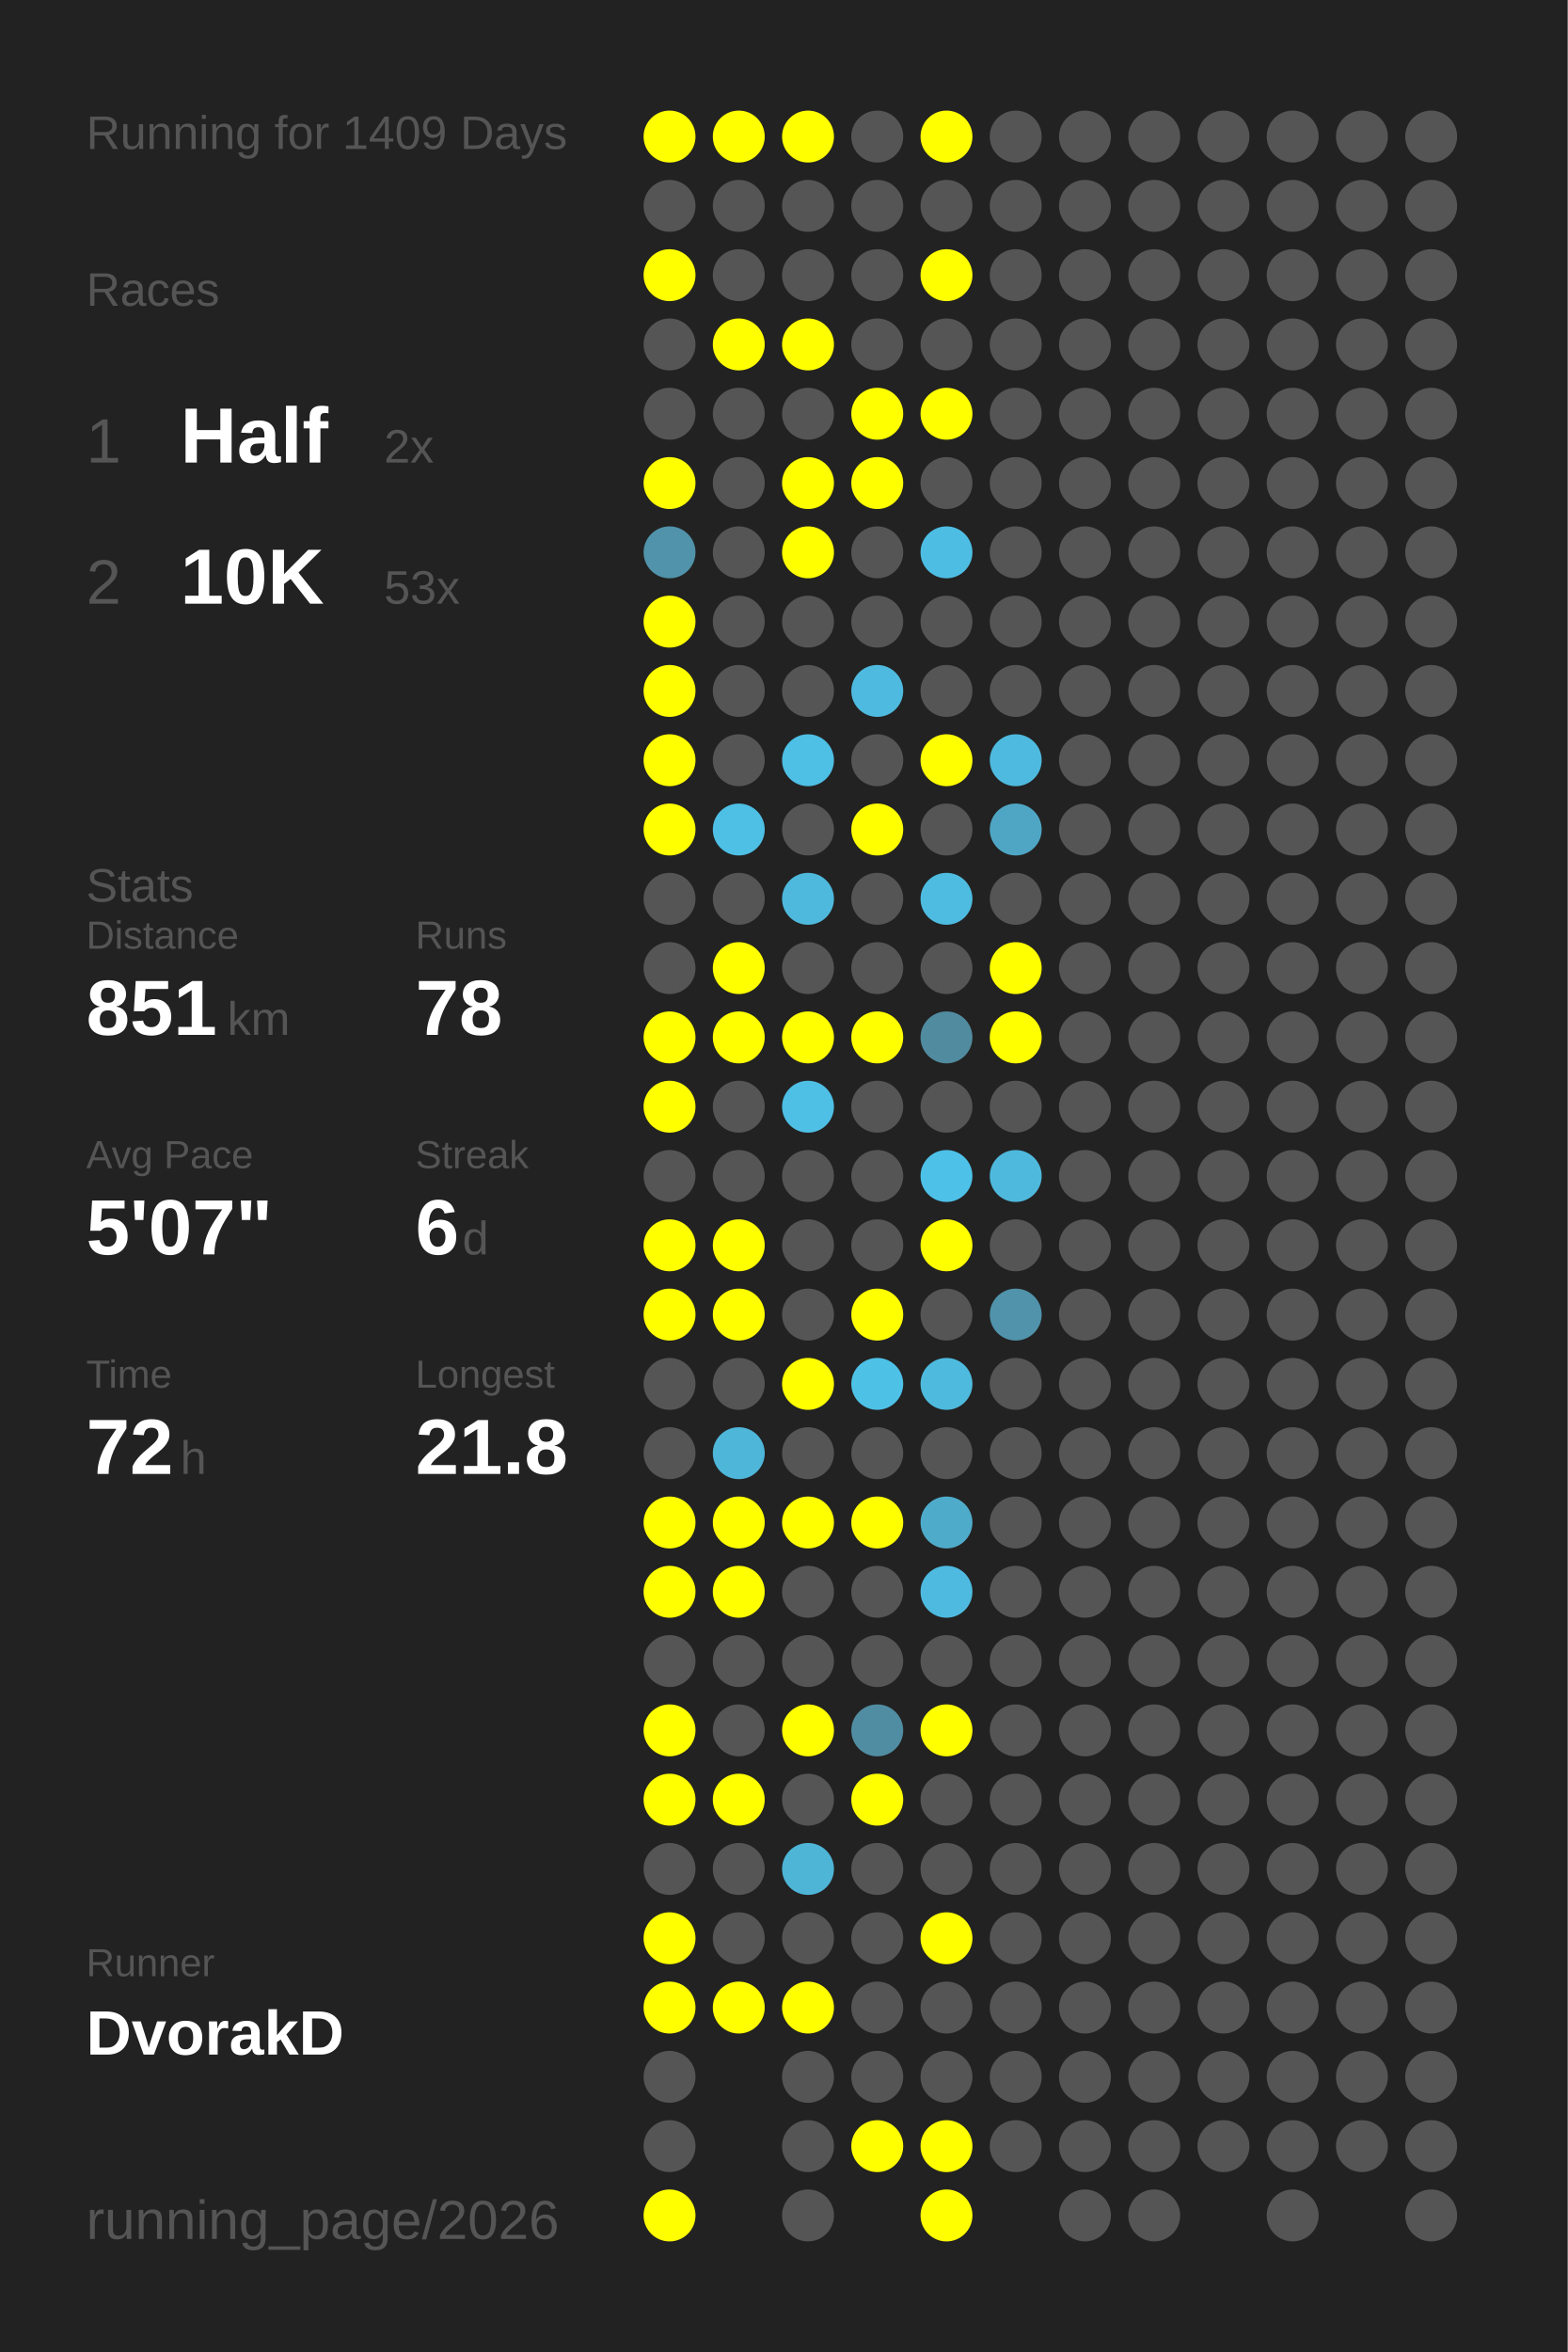
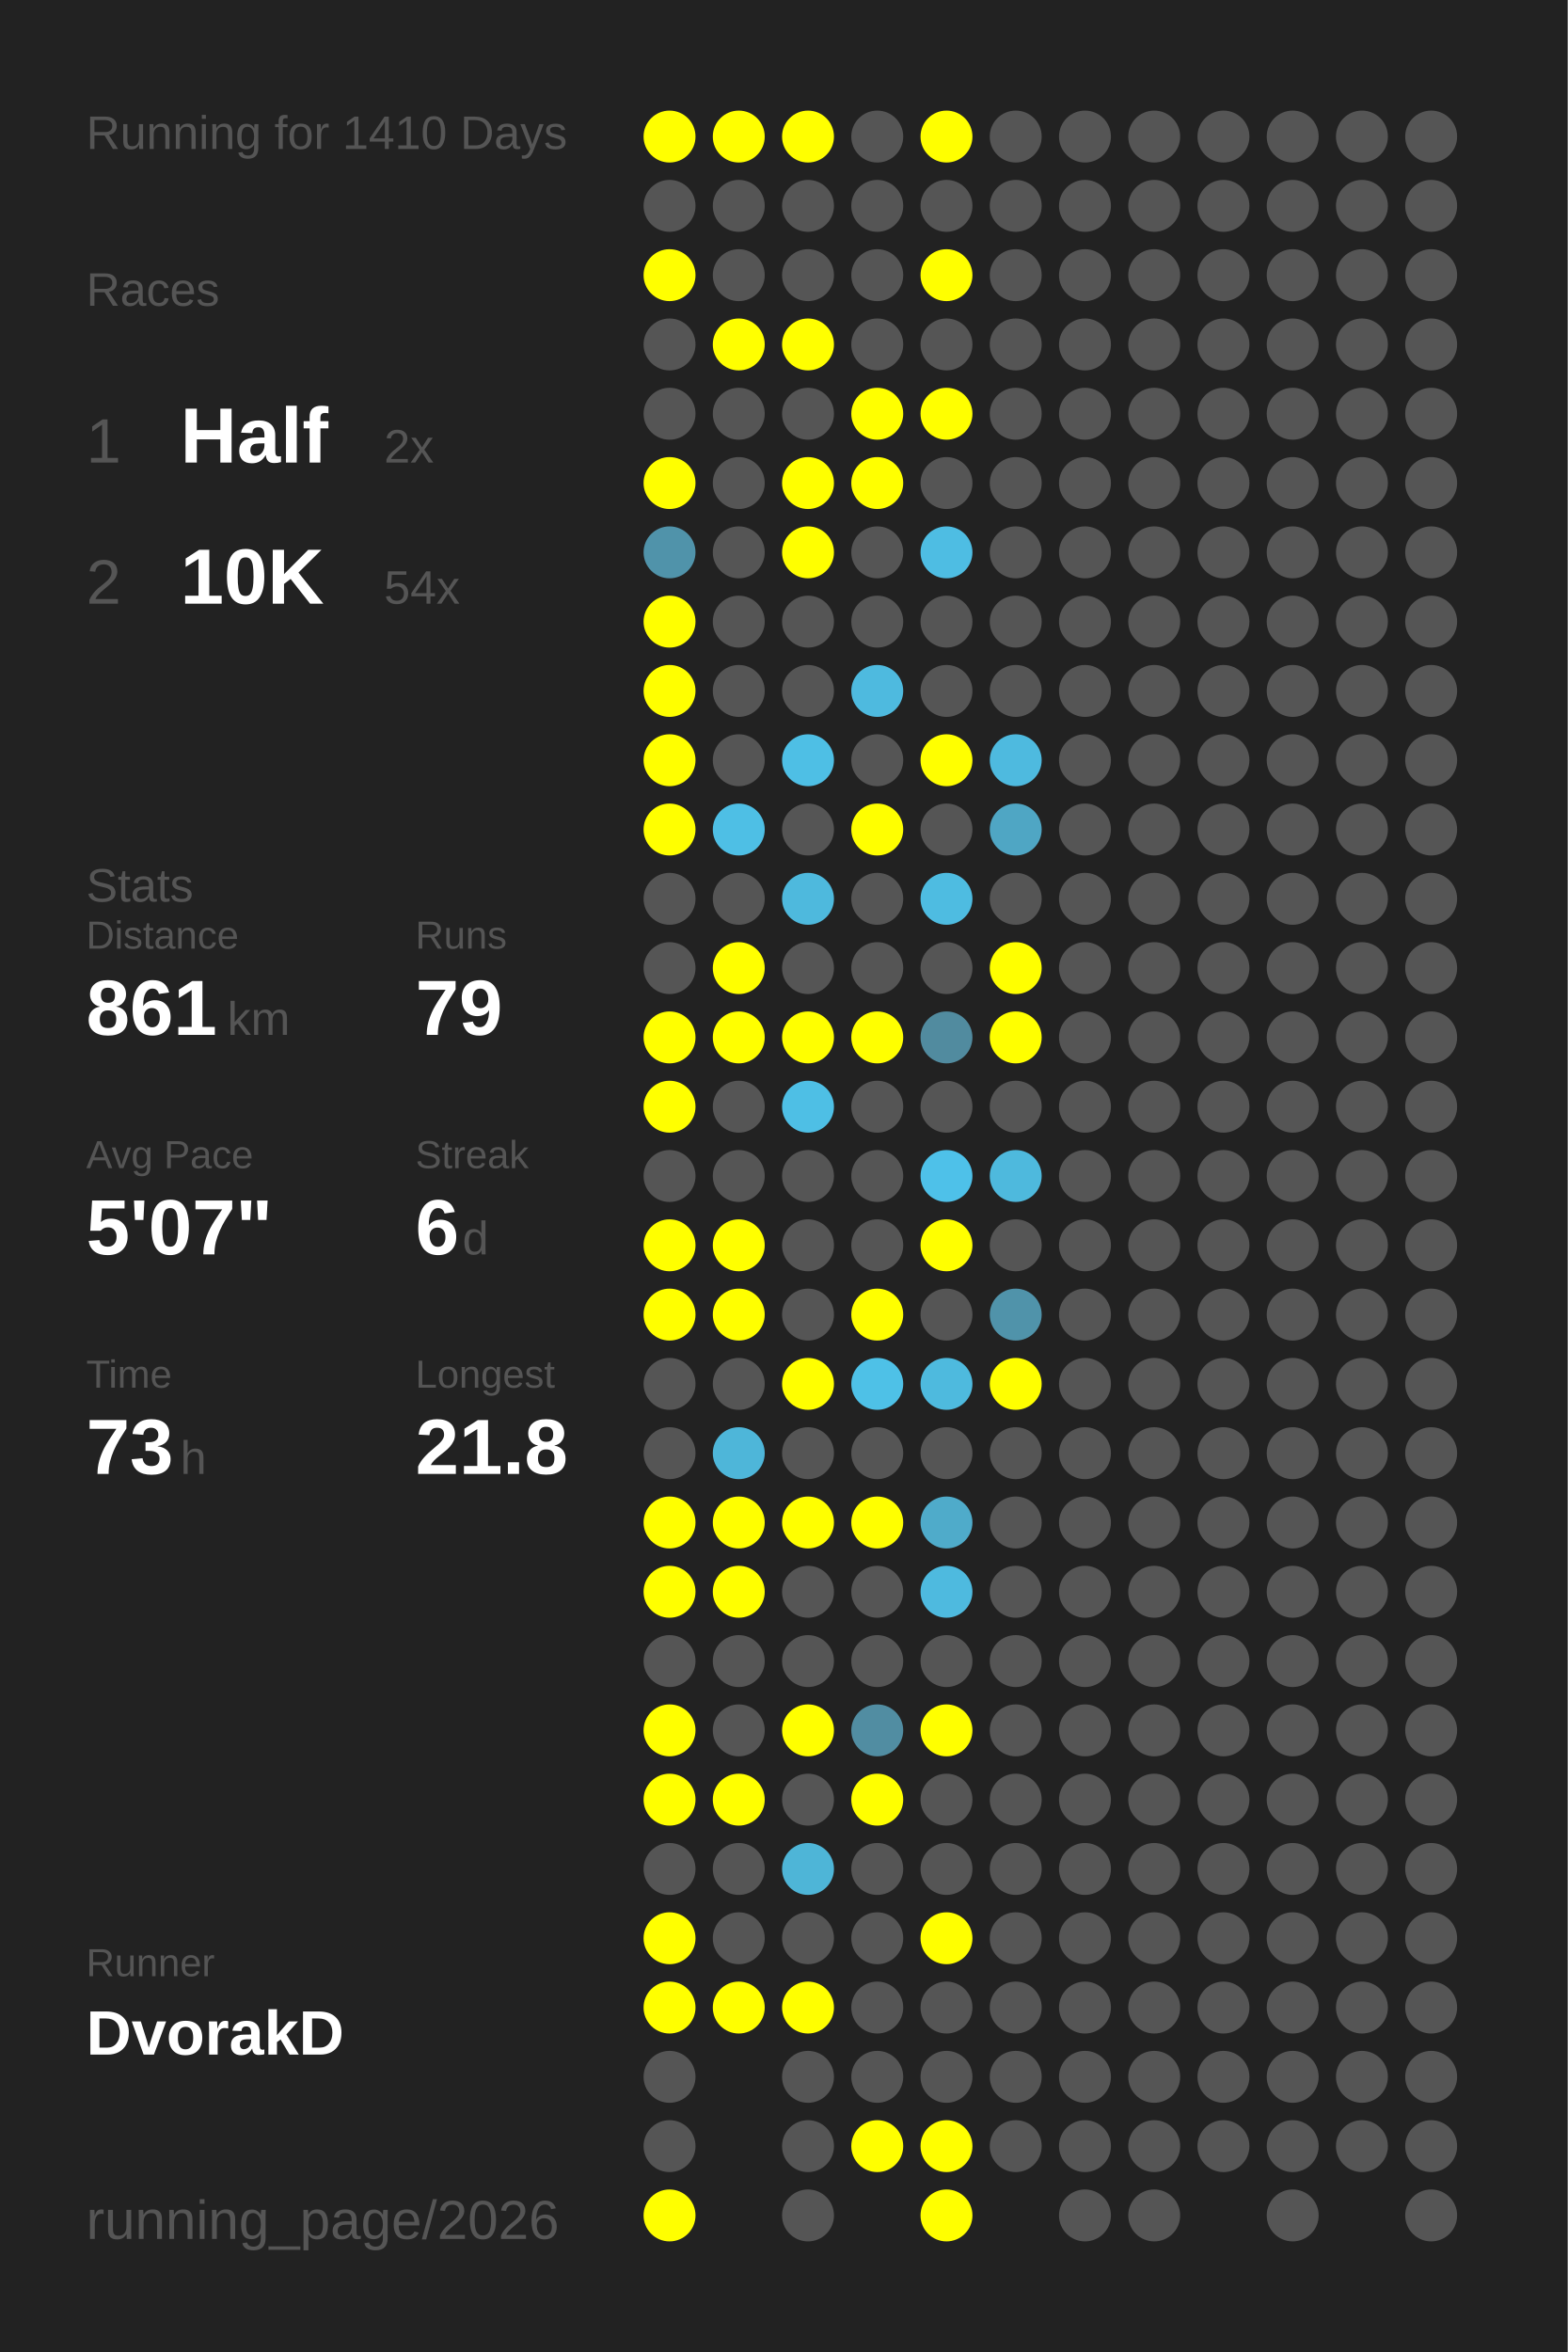
<svg xmlns="http://www.w3.org/2000/svg" baseProfile="full" height="300mm" version="1.1" viewBox="0,0,200,300" width="200mm">
  <defs />
  <rect fill="#222222" height="300" width="200" x="0" y="0" />
-   <text fill="#555555" style="font-size:6px; font-family:Arial;" x="11" y="19">Running for 1409 Days</text>
+   <text fill="#555555" style="font-size:6px; font-family:Arial;" x="11" y="19">Running for 1410 Days</text>
  <text fill="#555555" style="font-size:6px; font-family:Arial;" x="11" y="39">Races</text>
  <text fill="#555555" style="font-size:8px; font-family:Arial;" x="11" y="59">1</text>
  <text fill="#FFFFFF" style="font-size:10px; font-family:Arial; font-weight:bold;" x="23" y="59">Half</text>
  <text fill="#555555" style="font-size:6px; font-family:Arial;" x="49" y="59">2x</text>
  <text fill="#555555" style="font-size:8px; font-family:Arial;" x="11" y="77">2</text>
  <text fill="#FFFFFF" style="font-size:10px; font-family:Arial; font-weight:bold;" x="23" y="77">10K</text>
-   <text fill="#555555" style="font-size:6px; font-family:Arial;" x="49" y="77">53x</text>
+   <text fill="#555555" style="font-size:6px; font-family:Arial;" x="49" y="77">54x</text>
  <text fill="#555555" style="font-size:6px; font-family:Arial;" x="11" y="115">Stats</text>
  <text fill="#555555" style="font-size:5px; font-family:Arial;" x="11" y="121">Distance</text>
-   <text fill="#FFFFFF" style="font-size:10px; font-family:Arial; font-weight:bold;" x="11" y="132">851</text>
+   <text fill="#FFFFFF" style="font-size:10px; font-family:Arial; font-weight:bold;" x="11" y="132">861</text>
  <text fill="#555555" style="font-size:6px; font-family:Arial;" x="29" y="132">km</text>
  <text fill="#555555" style="font-size:5px; font-family:Arial;" x="53" y="121">Runs</text>
-   <text fill="#FFFFFF" style="font-size:10px; font-family:Arial; font-weight:bold;" x="53" y="132">78</text>
+   <text fill="#FFFFFF" style="font-size:10px; font-family:Arial; font-weight:bold;" x="53" y="132">79</text>
  <text fill="#555555" style="font-size:5px; font-family:Arial;" x="11" y="149">Avg Pace</text>
  <text fill="#FFFFFF" style="font-size:10px; font-family:Arial; font-weight:bold;" x="11" y="160">5'07"</text>
  <text fill="#555555" style="font-size:5px; font-family:Arial;" x="53" y="149">Streak</text>
  <text fill="#FFFFFF" style="font-size:10px; font-family:Arial; font-weight:bold;" x="53" y="160">6</text>
  <text fill="#555555" style="font-size:6px; font-family:Arial;" x="59" y="160">d</text>
  <text fill="#555555" style="font-size:5px; font-family:Arial;" x="11" y="177">Time</text>
-   <text fill="#FFFFFF" style="font-size:10px; font-family:Arial; font-weight:bold;" x="11" y="188">72</text>
+   <text fill="#FFFFFF" style="font-size:10px; font-family:Arial; font-weight:bold;" x="11" y="188">73</text>
  <text fill="#555555" style="font-size:6px; font-family:Arial;" x="23" y="188">h</text>
  <text fill="#555555" style="font-size:5px; font-family:Arial;" x="53" y="177">Longest</text>
  <text fill="#FFFFFF" style="font-size:10px; font-family:Arial; font-weight:bold;" x="53" y="188">21.8</text>
  <text fill="#555555" style="font-size:5px; font-family:Arial;" x="11" y="252.065">Runner</text>
  <text fill="#FFFFFF" style="font-size:8px; font-family:Arial; font-weight:bold;" x="11" y="262.065">DvorakD</text>
  <text fill="#555555" style="font-size:7px; font-family:Arial;" x="11" y="285.581">running_page/2026</text>
  <circle cx="85.417" cy="17.419" fill="#FFFF00" r="3.312" />
  <circle cx="85.417" cy="26.258" fill="#555555" r="3.312" />
  <circle cx="85.417" cy="35.097" fill="#FFFF00" r="3.312" />
  <circle cx="85.417" cy="43.935" fill="#555555" r="3.312" />
  <circle cx="85.417" cy="52.774" fill="#555555" r="3.312" />
  <circle cx="85.417" cy="61.613" fill="#FFFF00" r="3.312" />
  <circle cx="85.417" cy="70.452" fill="#5093aa" r="3.312" />
  <circle cx="85.417" cy="79.29" fill="#FFFF00" r="3.312" />
  <circle cx="85.417" cy="88.129" fill="#FFFF00" r="3.312" />
  <circle cx="85.417" cy="96.968" fill="#FFFF00" r="3.312" />
  <circle cx="85.417" cy="105.806" fill="#FFFF00" r="3.312" />
  <circle cx="85.417" cy="114.645" fill="#555555" r="3.312" />
  <circle cx="85.417" cy="123.484" fill="#555555" r="3.312" />
  <circle cx="85.417" cy="132.323" fill="#FFFF00" r="3.312" />
  <circle cx="85.417" cy="141.161" fill="#FFFF00" r="3.312" />
  <circle cx="85.417" cy="150" fill="#555555" r="3.312" />
  <circle cx="85.417" cy="158.839" fill="#FFFF00" r="3.312" />
  <circle cx="85.417" cy="167.677" fill="#FFFF00" r="3.312" />
  <circle cx="85.417" cy="176.516" fill="#555555" r="3.312" />
  <circle cx="85.417" cy="185.355" fill="#555555" r="3.312" />
  <circle cx="85.417" cy="194.194" fill="#FFFF00" r="3.312" />
  <circle cx="85.417" cy="203.032" fill="#FFFF00" r="3.312" />
  <circle cx="85.417" cy="211.871" fill="#555555" r="3.312" />
  <circle cx="85.417" cy="220.71" fill="#FFFF00" r="3.312" />
  <circle cx="85.417" cy="229.548" fill="#FFFF00" r="3.312" />
  <circle cx="85.417" cy="238.387" fill="#555555" r="3.312" />
  <circle cx="85.417" cy="247.226" fill="#FFFF00" r="3.312" />
  <circle cx="85.417" cy="256.065" fill="#FFFF00" r="3.312" />
  <circle cx="85.417" cy="264.903" fill="#555555" r="3.312" />
  <circle cx="85.417" cy="273.742" fill="#555555" r="3.312" />
  <circle cx="85.417" cy="282.581" fill="#FFFF00" r="3.312" />
  <circle cx="94.25" cy="17.419" fill="#FFFF00" r="3.312" />
  <circle cx="94.25" cy="26.258" fill="#555555" r="3.312" />
  <circle cx="94.25" cy="35.097" fill="#555555" r="3.312" />
  <circle cx="94.25" cy="43.935" fill="#FFFF00" r="3.312" />
  <circle cx="94.25" cy="52.774" fill="#555555" r="3.312" />
  <circle cx="94.25" cy="61.613" fill="#555555" r="3.312" />
  <circle cx="94.25" cy="70.452" fill="#555555" r="3.312" />
  <circle cx="94.25" cy="79.29" fill="#555555" r="3.312" />
  <circle cx="94.25" cy="88.129" fill="#555555" r="3.312" />
  <circle cx="94.25" cy="96.968" fill="#555555" r="3.312" />
  <circle cx="94.25" cy="105.806" fill="#4ebfe5" r="3.312" />
  <circle cx="94.25" cy="114.645" fill="#555555" r="3.312" />
  <circle cx="94.25" cy="123.484" fill="#FFFF00" r="3.312" />
  <circle cx="94.25" cy="132.323" fill="#FFFF00" r="3.312" />
  <circle cx="94.25" cy="141.161" fill="#555555" r="3.312" />
  <circle cx="94.25" cy="150" fill="#555555" r="3.312" />
  <circle cx="94.25" cy="158.839" fill="#FFFF00" r="3.312" />
  <circle cx="94.25" cy="167.677" fill="#FFFF00" r="3.312" />
  <circle cx="94.25" cy="176.516" fill="#555555" r="3.312" />
  <circle cx="94.25" cy="185.355" fill="#4eb6d9" r="3.312" />
  <circle cx="94.25" cy="194.194" fill="#FFFF00" r="3.312" />
  <circle cx="94.25" cy="203.032" fill="#FFFF00" r="3.312" />
  <circle cx="94.25" cy="211.871" fill="#555555" r="3.312" />
  <circle cx="94.25" cy="220.71" fill="#555555" r="3.312" />
  <circle cx="94.25" cy="229.548" fill="#FFFF00" r="3.312" />
  <circle cx="94.25" cy="238.387" fill="#555555" r="3.312" />
  <circle cx="94.25" cy="247.226" fill="#555555" r="3.312" />
  <circle cx="94.25" cy="256.065" fill="#FFFF00" r="3.312" />
  <circle cx="103.083" cy="17.419" fill="#FFFF00" r="3.312" />
  <circle cx="103.083" cy="26.258" fill="#555555" r="3.312" />
  <circle cx="103.083" cy="35.097" fill="#555555" r="3.312" />
  <circle cx="103.083" cy="43.935" fill="#FFFF00" r="3.312" />
  <circle cx="103.083" cy="52.774" fill="#555555" r="3.312" />
  <circle cx="103.083" cy="61.613" fill="#FFFF00" r="3.312" />
  <circle cx="103.083" cy="70.452" fill="#FFFF00" r="3.312" />
  <circle cx="103.083" cy="79.29" fill="#555555" r="3.312" />
  <circle cx="103.083" cy="88.129" fill="#555555" r="3.312" />
  <circle cx="103.083" cy="96.968" fill="#4ebfe5" r="3.312" />
  <circle cx="103.083" cy="105.806" fill="#555555" r="3.312" />
  <circle cx="103.083" cy="114.645" fill="#4eb9dd" r="3.312" />
  <circle cx="103.083" cy="123.484" fill="#555555" r="3.312" />
  <circle cx="103.083" cy="132.323" fill="#FFFF00" r="3.312" />
  <circle cx="103.083" cy="141.161" fill="#4ebfe5" r="3.312" />
  <circle cx="103.083" cy="150" fill="#555555" r="3.312" />
  <circle cx="103.083" cy="158.839" fill="#555555" r="3.312" />
  <circle cx="103.083" cy="167.677" fill="#555555" r="3.312" />
  <circle cx="103.083" cy="176.516" fill="#FFFF00" r="3.312" />
  <circle cx="103.083" cy="185.355" fill="#555555" r="3.312" />
  <circle cx="103.083" cy="194.194" fill="#FFFF00" r="3.312" />
  <circle cx="103.083" cy="203.032" fill="#555555" r="3.312" />
  <circle cx="103.083" cy="211.871" fill="#555555" r="3.312" />
  <circle cx="103.083" cy="220.71" fill="#FFFF00" r="3.312" />
  <circle cx="103.083" cy="229.548" fill="#555555" r="3.312" />
  <circle cx="103.083" cy="238.387" fill="#4eb5d7" r="3.312" />
  <circle cx="103.083" cy="247.226" fill="#555555" r="3.312" />
  <circle cx="103.083" cy="256.065" fill="#FFFF00" r="3.312" />
  <circle cx="103.083" cy="264.903" fill="#555555" r="3.312" />
  <circle cx="103.083" cy="273.742" fill="#555555" r="3.312" />
  <circle cx="103.083" cy="282.581" fill="#555555" r="3.312" />
  <circle cx="111.917" cy="17.419" fill="#555555" r="3.312" />
  <circle cx="111.917" cy="26.258" fill="#555555" r="3.312" />
  <circle cx="111.917" cy="35.097" fill="#555555" r="3.312" />
  <circle cx="111.917" cy="43.935" fill="#555555" r="3.312" />
  <circle cx="111.917" cy="52.774" fill="#FFFF00" r="3.312" />
  <circle cx="111.917" cy="61.613" fill="#FFFF00" r="3.312" />
  <circle cx="111.917" cy="70.452" fill="#555555" r="3.312" />
  <circle cx="111.917" cy="79.29" fill="#555555" r="3.312" />
  <circle cx="111.917" cy="88.129" fill="#4ebadf" r="3.312" />
  <circle cx="111.917" cy="96.968" fill="#555555" r="3.312" />
  <circle cx="111.917" cy="105.806" fill="#FFFF00" r="3.312" />
  <circle cx="111.917" cy="114.645" fill="#555555" r="3.312" />
  <circle cx="111.917" cy="123.484" fill="#555555" r="3.312" />
  <circle cx="111.917" cy="132.323" fill="#FFFF00" r="3.312" />
  <circle cx="111.917" cy="141.161" fill="#555555" r="3.312" />
  <circle cx="111.917" cy="150" fill="#555555" r="3.312" />
  <circle cx="111.917" cy="158.839" fill="#555555" r="3.312" />
  <circle cx="111.917" cy="167.677" fill="#FFFF00" r="3.312" />
  <circle cx="111.917" cy="176.516" fill="#4ec1e7" r="3.312" />
  <circle cx="111.917" cy="185.355" fill="#555555" r="3.312" />
  <circle cx="111.917" cy="194.194" fill="#FFFF00" r="3.312" />
  <circle cx="111.917" cy="203.032" fill="#555555" r="3.312" />
  <circle cx="111.917" cy="211.871" fill="#555555" r="3.312" />
  <circle cx="111.917" cy="220.71" fill="#518da2" r="3.312" />
  <circle cx="111.917" cy="229.548" fill="#FFFF00" r="3.312" />
  <circle cx="111.917" cy="238.387" fill="#555555" r="3.312" />
  <circle cx="111.917" cy="247.226" fill="#555555" r="3.312" />
  <circle cx="111.917" cy="256.065" fill="#555555" r="3.312" />
  <circle cx="111.917" cy="264.903" fill="#555555" r="3.312" />
  <circle cx="111.917" cy="273.742" fill="#FFFF00" r="3.312" />
  <circle cx="120.75" cy="17.419" fill="#FFFF00" r="3.312" />
  <circle cx="120.75" cy="26.258" fill="#555555" r="3.312" />
  <circle cx="120.75" cy="35.097" fill="#FFFF00" r="3.312" />
  <circle cx="120.75" cy="43.935" fill="#555555" r="3.312" />
  <circle cx="120.75" cy="52.774" fill="#FFFF00" r="3.312" />
  <circle cx="120.75" cy="61.613" fill="#555555" r="3.312" />
  <circle cx="120.75" cy="70.452" fill="#4ebde3" r="3.312" />
  <circle cx="120.75" cy="79.29" fill="#555555" r="3.312" />
  <circle cx="120.75" cy="88.129" fill="#555555" r="3.312" />
  <circle cx="120.75" cy="96.968" fill="#FFFF00" r="3.312" />
  <circle cx="120.75" cy="105.806" fill="#555555" r="3.312" />
  <circle cx="120.75" cy="114.645" fill="#4ebce1" r="3.312" />
  <circle cx="120.75" cy="123.484" fill="#555555" r="3.312" />
  <circle cx="120.75" cy="132.323" fill="#518b9f" r="3.312" />
  <circle cx="120.75" cy="141.161" fill="#555555" r="3.312" />
  <circle cx="120.75" cy="150" fill="#4ec1e9" r="3.312" />
  <circle cx="120.75" cy="158.839" fill="#FFFF00" r="3.312" />
  <circle cx="120.75" cy="167.677" fill="#555555" r="3.312" />
  <circle cx="120.75" cy="176.516" fill="#4ebade" r="3.312" />
  <circle cx="120.75" cy="185.355" fill="#555555" r="3.312" />
  <circle cx="120.75" cy="194.194" fill="#4fabca" r="3.312" />
  <circle cx="120.75" cy="203.032" fill="#4ebadf" r="3.312" />
  <circle cx="120.75" cy="211.871" fill="#555555" r="3.312" />
  <circle cx="120.75" cy="220.71" fill="#FFFF00" r="3.312" />
  <circle cx="120.75" cy="229.548" fill="#555555" r="3.312" />
  <circle cx="120.75" cy="238.387" fill="#555555" r="3.312" />
  <circle cx="120.75" cy="247.226" fill="#FFFF00" r="3.312" />
  <circle cx="120.75" cy="256.065" fill="#555555" r="3.312" />
  <circle cx="120.75" cy="264.903" fill="#555555" r="3.312" />
  <circle cx="120.75" cy="273.742" fill="#FFFF00" r="3.312" />
  <circle cx="120.75" cy="282.581" fill="#FFFF00" r="3.312" />
  <circle cx="129.583" cy="17.419" fill="#555555" r="3.312" />
  <circle cx="129.583" cy="26.258" fill="#555555" r="3.312" />
  <circle cx="129.583" cy="35.097" fill="#555555" r="3.312" />
  <circle cx="129.583" cy="43.935" fill="#555555" r="3.312" />
  <circle cx="129.583" cy="52.774" fill="#555555" r="3.312" />
  <circle cx="129.583" cy="61.613" fill="#555555" r="3.312" />
  <circle cx="129.583" cy="70.452" fill="#555555" r="3.312" />
  <circle cx="129.583" cy="79.29" fill="#555555" r="3.312" />
  <circle cx="129.583" cy="88.129" fill="#555555" r="3.312" />
  <circle cx="129.583" cy="96.968" fill="#4ebadf" r="3.312" />
  <circle cx="129.583" cy="105.806" fill="#4fa6c4" r="3.312" />
  <circle cx="129.583" cy="114.645" fill="#555555" r="3.312" />
  <circle cx="129.583" cy="123.484" fill="#FFFF00" r="3.312" />
  <circle cx="129.583" cy="132.323" fill="#FFFF00" r="3.312" />
  <circle cx="129.583" cy="141.161" fill="#555555" r="3.312" />
  <circle cx="129.583" cy="150" fill="#4eb9dd" r="3.312" />
  <circle cx="129.583" cy="158.839" fill="#555555" r="3.312" />
  <circle cx="129.583" cy="167.677" fill="#5093aa" r="3.312" />
-   <circle cx="129.583" cy="176.516" fill="#555555" r="3.312" />
+   <circle cx="129.583" cy="176.516" fill="#FFFF00" r="3.312" />
  <circle cx="129.583" cy="185.355" fill="#555555" r="3.312" />
  <circle cx="129.583" cy="194.194" fill="#555555" r="3.312" />
  <circle cx="129.583" cy="203.032" fill="#555555" r="3.312" />
  <circle cx="129.583" cy="211.871" fill="#555555" r="3.312" />
  <circle cx="129.583" cy="220.71" fill="#555555" r="3.312" />
  <circle cx="129.583" cy="229.548" fill="#555555" r="3.312" />
  <circle cx="129.583" cy="238.387" fill="#555555" r="3.312" />
  <circle cx="129.583" cy="247.226" fill="#555555" r="3.312" />
  <circle cx="129.583" cy="256.065" fill="#555555" r="3.312" />
  <circle cx="129.583" cy="264.903" fill="#555555" r="3.312" />
  <circle cx="129.583" cy="273.742" fill="#555555" r="3.312" />
  <circle cx="138.417" cy="17.419" fill="#555555" r="3.312" />
  <circle cx="138.417" cy="26.258" fill="#555555" r="3.312" />
  <circle cx="138.417" cy="35.097" fill="#555555" r="3.312" />
  <circle cx="138.417" cy="43.935" fill="#555555" r="3.312" />
  <circle cx="138.417" cy="52.774" fill="#555555" r="3.312" />
  <circle cx="138.417" cy="61.613" fill="#555555" r="3.312" />
  <circle cx="138.417" cy="70.452" fill="#555555" r="3.312" />
  <circle cx="138.417" cy="79.29" fill="#555555" r="3.312" />
  <circle cx="138.417" cy="88.129" fill="#555555" r="3.312" />
  <circle cx="138.417" cy="96.968" fill="#555555" r="3.312" />
  <circle cx="138.417" cy="105.806" fill="#555555" r="3.312" />
  <circle cx="138.417" cy="114.645" fill="#555555" r="3.312" />
  <circle cx="138.417" cy="123.484" fill="#555555" r="3.312" />
  <circle cx="138.417" cy="132.323" fill="#555555" r="3.312" />
  <circle cx="138.417" cy="141.161" fill="#555555" r="3.312" />
  <circle cx="138.417" cy="150" fill="#555555" r="3.312" />
  <circle cx="138.417" cy="158.839" fill="#555555" r="3.312" />
  <circle cx="138.417" cy="167.677" fill="#555555" r="3.312" />
  <circle cx="138.417" cy="176.516" fill="#555555" r="3.312" />
  <circle cx="138.417" cy="185.355" fill="#555555" r="3.312" />
  <circle cx="138.417" cy="194.194" fill="#555555" r="3.312" />
  <circle cx="138.417" cy="203.032" fill="#555555" r="3.312" />
  <circle cx="138.417" cy="211.871" fill="#555555" r="3.312" />
  <circle cx="138.417" cy="220.71" fill="#555555" r="3.312" />
  <circle cx="138.417" cy="229.548" fill="#555555" r="3.312" />
  <circle cx="138.417" cy="238.387" fill="#555555" r="3.312" />
  <circle cx="138.417" cy="247.226" fill="#555555" r="3.312" />
  <circle cx="138.417" cy="256.065" fill="#555555" r="3.312" />
  <circle cx="138.417" cy="264.903" fill="#555555" r="3.312" />
  <circle cx="138.417" cy="273.742" fill="#555555" r="3.312" />
  <circle cx="138.417" cy="282.581" fill="#555555" r="3.312" />
  <circle cx="147.25" cy="17.419" fill="#555555" r="3.312" />
  <circle cx="147.25" cy="26.258" fill="#555555" r="3.312" />
  <circle cx="147.25" cy="35.097" fill="#555555" r="3.312" />
  <circle cx="147.25" cy="43.935" fill="#555555" r="3.312" />
  <circle cx="147.25" cy="52.774" fill="#555555" r="3.312" />
  <circle cx="147.25" cy="61.613" fill="#555555" r="3.312" />
  <circle cx="147.25" cy="70.452" fill="#555555" r="3.312" />
  <circle cx="147.25" cy="79.29" fill="#555555" r="3.312" />
  <circle cx="147.25" cy="88.129" fill="#555555" r="3.312" />
  <circle cx="147.25" cy="96.968" fill="#555555" r="3.312" />
  <circle cx="147.25" cy="105.806" fill="#555555" r="3.312" />
  <circle cx="147.25" cy="114.645" fill="#555555" r="3.312" />
  <circle cx="147.25" cy="123.484" fill="#555555" r="3.312" />
  <circle cx="147.25" cy="132.323" fill="#555555" r="3.312" />
  <circle cx="147.25" cy="141.161" fill="#555555" r="3.312" />
  <circle cx="147.25" cy="150" fill="#555555" r="3.312" />
  <circle cx="147.25" cy="158.839" fill="#555555" r="3.312" />
  <circle cx="147.25" cy="167.677" fill="#555555" r="3.312" />
  <circle cx="147.25" cy="176.516" fill="#555555" r="3.312" />
  <circle cx="147.25" cy="185.355" fill="#555555" r="3.312" />
  <circle cx="147.25" cy="194.194" fill="#555555" r="3.312" />
  <circle cx="147.25" cy="203.032" fill="#555555" r="3.312" />
  <circle cx="147.25" cy="211.871" fill="#555555" r="3.312" />
  <circle cx="147.25" cy="220.71" fill="#555555" r="3.312" />
  <circle cx="147.25" cy="229.548" fill="#555555" r="3.312" />
  <circle cx="147.25" cy="238.387" fill="#555555" r="3.312" />
  <circle cx="147.25" cy="247.226" fill="#555555" r="3.312" />
  <circle cx="147.25" cy="256.065" fill="#555555" r="3.312" />
  <circle cx="147.25" cy="264.903" fill="#555555" r="3.312" />
  <circle cx="147.25" cy="273.742" fill="#555555" r="3.312" />
  <circle cx="147.25" cy="282.581" fill="#555555" r="3.312" />
  <circle cx="156.083" cy="17.419" fill="#555555" r="3.312" />
  <circle cx="156.083" cy="26.258" fill="#555555" r="3.312" />
  <circle cx="156.083" cy="35.097" fill="#555555" r="3.312" />
  <circle cx="156.083" cy="43.935" fill="#555555" r="3.312" />
  <circle cx="156.083" cy="52.774" fill="#555555" r="3.312" />
  <circle cx="156.083" cy="61.613" fill="#555555" r="3.312" />
  <circle cx="156.083" cy="70.452" fill="#555555" r="3.312" />
  <circle cx="156.083" cy="79.29" fill="#555555" r="3.312" />
  <circle cx="156.083" cy="88.129" fill="#555555" r="3.312" />
  <circle cx="156.083" cy="96.968" fill="#555555" r="3.312" />
  <circle cx="156.083" cy="105.806" fill="#555555" r="3.312" />
  <circle cx="156.083" cy="114.645" fill="#555555" r="3.312" />
  <circle cx="156.083" cy="123.484" fill="#555555" r="3.312" />
  <circle cx="156.083" cy="132.323" fill="#555555" r="3.312" />
  <circle cx="156.083" cy="141.161" fill="#555555" r="3.312" />
  <circle cx="156.083" cy="150" fill="#555555" r="3.312" />
  <circle cx="156.083" cy="158.839" fill="#555555" r="3.312" />
  <circle cx="156.083" cy="167.677" fill="#555555" r="3.312" />
  <circle cx="156.083" cy="176.516" fill="#555555" r="3.312" />
  <circle cx="156.083" cy="185.355" fill="#555555" r="3.312" />
  <circle cx="156.083" cy="194.194" fill="#555555" r="3.312" />
  <circle cx="156.083" cy="203.032" fill="#555555" r="3.312" />
  <circle cx="156.083" cy="211.871" fill="#555555" r="3.312" />
  <circle cx="156.083" cy="220.71" fill="#555555" r="3.312" />
  <circle cx="156.083" cy="229.548" fill="#555555" r="3.312" />
  <circle cx="156.083" cy="238.387" fill="#555555" r="3.312" />
  <circle cx="156.083" cy="247.226" fill="#555555" r="3.312" />
  <circle cx="156.083" cy="256.065" fill="#555555" r="3.312" />
  <circle cx="156.083" cy="264.903" fill="#555555" r="3.312" />
  <circle cx="156.083" cy="273.742" fill="#555555" r="3.312" />
  <circle cx="164.917" cy="17.419" fill="#555555" r="3.312" />
  <circle cx="164.917" cy="26.258" fill="#555555" r="3.312" />
  <circle cx="164.917" cy="35.097" fill="#555555" r="3.312" />
  <circle cx="164.917" cy="43.935" fill="#555555" r="3.312" />
  <circle cx="164.917" cy="52.774" fill="#555555" r="3.312" />
  <circle cx="164.917" cy="61.613" fill="#555555" r="3.312" />
  <circle cx="164.917" cy="70.452" fill="#555555" r="3.312" />
  <circle cx="164.917" cy="79.29" fill="#555555" r="3.312" />
  <circle cx="164.917" cy="88.129" fill="#555555" r="3.312" />
  <circle cx="164.917" cy="96.968" fill="#555555" r="3.312" />
  <circle cx="164.917" cy="105.806" fill="#555555" r="3.312" />
  <circle cx="164.917" cy="114.645" fill="#555555" r="3.312" />
  <circle cx="164.917" cy="123.484" fill="#555555" r="3.312" />
  <circle cx="164.917" cy="132.323" fill="#555555" r="3.312" />
  <circle cx="164.917" cy="141.161" fill="#555555" r="3.312" />
  <circle cx="164.917" cy="150" fill="#555555" r="3.312" />
  <circle cx="164.917" cy="158.839" fill="#555555" r="3.312" />
  <circle cx="164.917" cy="167.677" fill="#555555" r="3.312" />
  <circle cx="164.917" cy="176.516" fill="#555555" r="3.312" />
  <circle cx="164.917" cy="185.355" fill="#555555" r="3.312" />
  <circle cx="164.917" cy="194.194" fill="#555555" r="3.312" />
  <circle cx="164.917" cy="203.032" fill="#555555" r="3.312" />
  <circle cx="164.917" cy="211.871" fill="#555555" r="3.312" />
  <circle cx="164.917" cy="220.71" fill="#555555" r="3.312" />
  <circle cx="164.917" cy="229.548" fill="#555555" r="3.312" />
  <circle cx="164.917" cy="238.387" fill="#555555" r="3.312" />
  <circle cx="164.917" cy="247.226" fill="#555555" r="3.312" />
  <circle cx="164.917" cy="256.065" fill="#555555" r="3.312" />
  <circle cx="164.917" cy="264.903" fill="#555555" r="3.312" />
  <circle cx="164.917" cy="273.742" fill="#555555" r="3.312" />
  <circle cx="164.917" cy="282.581" fill="#555555" r="3.312" />
  <circle cx="173.75" cy="17.419" fill="#555555" r="3.312" />
  <circle cx="173.75" cy="26.258" fill="#555555" r="3.312" />
  <circle cx="173.75" cy="35.097" fill="#555555" r="3.312" />
  <circle cx="173.75" cy="43.935" fill="#555555" r="3.312" />
  <circle cx="173.75" cy="52.774" fill="#555555" r="3.312" />
  <circle cx="173.75" cy="61.613" fill="#555555" r="3.312" />
  <circle cx="173.75" cy="70.452" fill="#555555" r="3.312" />
  <circle cx="173.75" cy="79.29" fill="#555555" r="3.312" />
  <circle cx="173.75" cy="88.129" fill="#555555" r="3.312" />
  <circle cx="173.75" cy="96.968" fill="#555555" r="3.312" />
  <circle cx="173.75" cy="105.806" fill="#555555" r="3.312" />
  <circle cx="173.75" cy="114.645" fill="#555555" r="3.312" />
  <circle cx="173.75" cy="123.484" fill="#555555" r="3.312" />
  <circle cx="173.75" cy="132.323" fill="#555555" r="3.312" />
  <circle cx="173.75" cy="141.161" fill="#555555" r="3.312" />
  <circle cx="173.75" cy="150" fill="#555555" r="3.312" />
  <circle cx="173.75" cy="158.839" fill="#555555" r="3.312" />
  <circle cx="173.75" cy="167.677" fill="#555555" r="3.312" />
  <circle cx="173.75" cy="176.516" fill="#555555" r="3.312" />
  <circle cx="173.75" cy="185.355" fill="#555555" r="3.312" />
  <circle cx="173.75" cy="194.194" fill="#555555" r="3.312" />
  <circle cx="173.75" cy="203.032" fill="#555555" r="3.312" />
  <circle cx="173.75" cy="211.871" fill="#555555" r="3.312" />
  <circle cx="173.75" cy="220.71" fill="#555555" r="3.312" />
  <circle cx="173.75" cy="229.548" fill="#555555" r="3.312" />
  <circle cx="173.75" cy="238.387" fill="#555555" r="3.312" />
  <circle cx="173.75" cy="247.226" fill="#555555" r="3.312" />
  <circle cx="173.75" cy="256.065" fill="#555555" r="3.312" />
  <circle cx="173.75" cy="264.903" fill="#555555" r="3.312" />
  <circle cx="173.75" cy="273.742" fill="#555555" r="3.312" />
  <circle cx="182.583" cy="17.419" fill="#555555" r="3.312" />
  <circle cx="182.583" cy="26.258" fill="#555555" r="3.312" />
  <circle cx="182.583" cy="35.097" fill="#555555" r="3.312" />
  <circle cx="182.583" cy="43.935" fill="#555555" r="3.312" />
  <circle cx="182.583" cy="52.774" fill="#555555" r="3.312" />
  <circle cx="182.583" cy="61.613" fill="#555555" r="3.312" />
  <circle cx="182.583" cy="70.452" fill="#555555" r="3.312" />
  <circle cx="182.583" cy="79.29" fill="#555555" r="3.312" />
  <circle cx="182.583" cy="88.129" fill="#555555" r="3.312" />
  <circle cx="182.583" cy="96.968" fill="#555555" r="3.312" />
  <circle cx="182.583" cy="105.806" fill="#555555" r="3.312" />
  <circle cx="182.583" cy="114.645" fill="#555555" r="3.312" />
  <circle cx="182.583" cy="123.484" fill="#555555" r="3.312" />
  <circle cx="182.583" cy="132.323" fill="#555555" r="3.312" />
  <circle cx="182.583" cy="141.161" fill="#555555" r="3.312" />
  <circle cx="182.583" cy="150" fill="#555555" r="3.312" />
  <circle cx="182.583" cy="158.839" fill="#555555" r="3.312" />
  <circle cx="182.583" cy="167.677" fill="#555555" r="3.312" />
  <circle cx="182.583" cy="176.516" fill="#555555" r="3.312" />
  <circle cx="182.583" cy="185.355" fill="#555555" r="3.312" />
  <circle cx="182.583" cy="194.194" fill="#555555" r="3.312" />
  <circle cx="182.583" cy="203.032" fill="#555555" r="3.312" />
  <circle cx="182.583" cy="211.871" fill="#555555" r="3.312" />
  <circle cx="182.583" cy="220.71" fill="#555555" r="3.312" />
  <circle cx="182.583" cy="229.548" fill="#555555" r="3.312" />
  <circle cx="182.583" cy="238.387" fill="#555555" r="3.312" />
  <circle cx="182.583" cy="247.226" fill="#555555" r="3.312" />
  <circle cx="182.583" cy="256.065" fill="#555555" r="3.312" />
  <circle cx="182.583" cy="264.903" fill="#555555" r="3.312" />
  <circle cx="182.583" cy="273.742" fill="#555555" r="3.312" />
  <circle cx="182.583" cy="282.581" fill="#555555" r="3.312" />
</svg>
